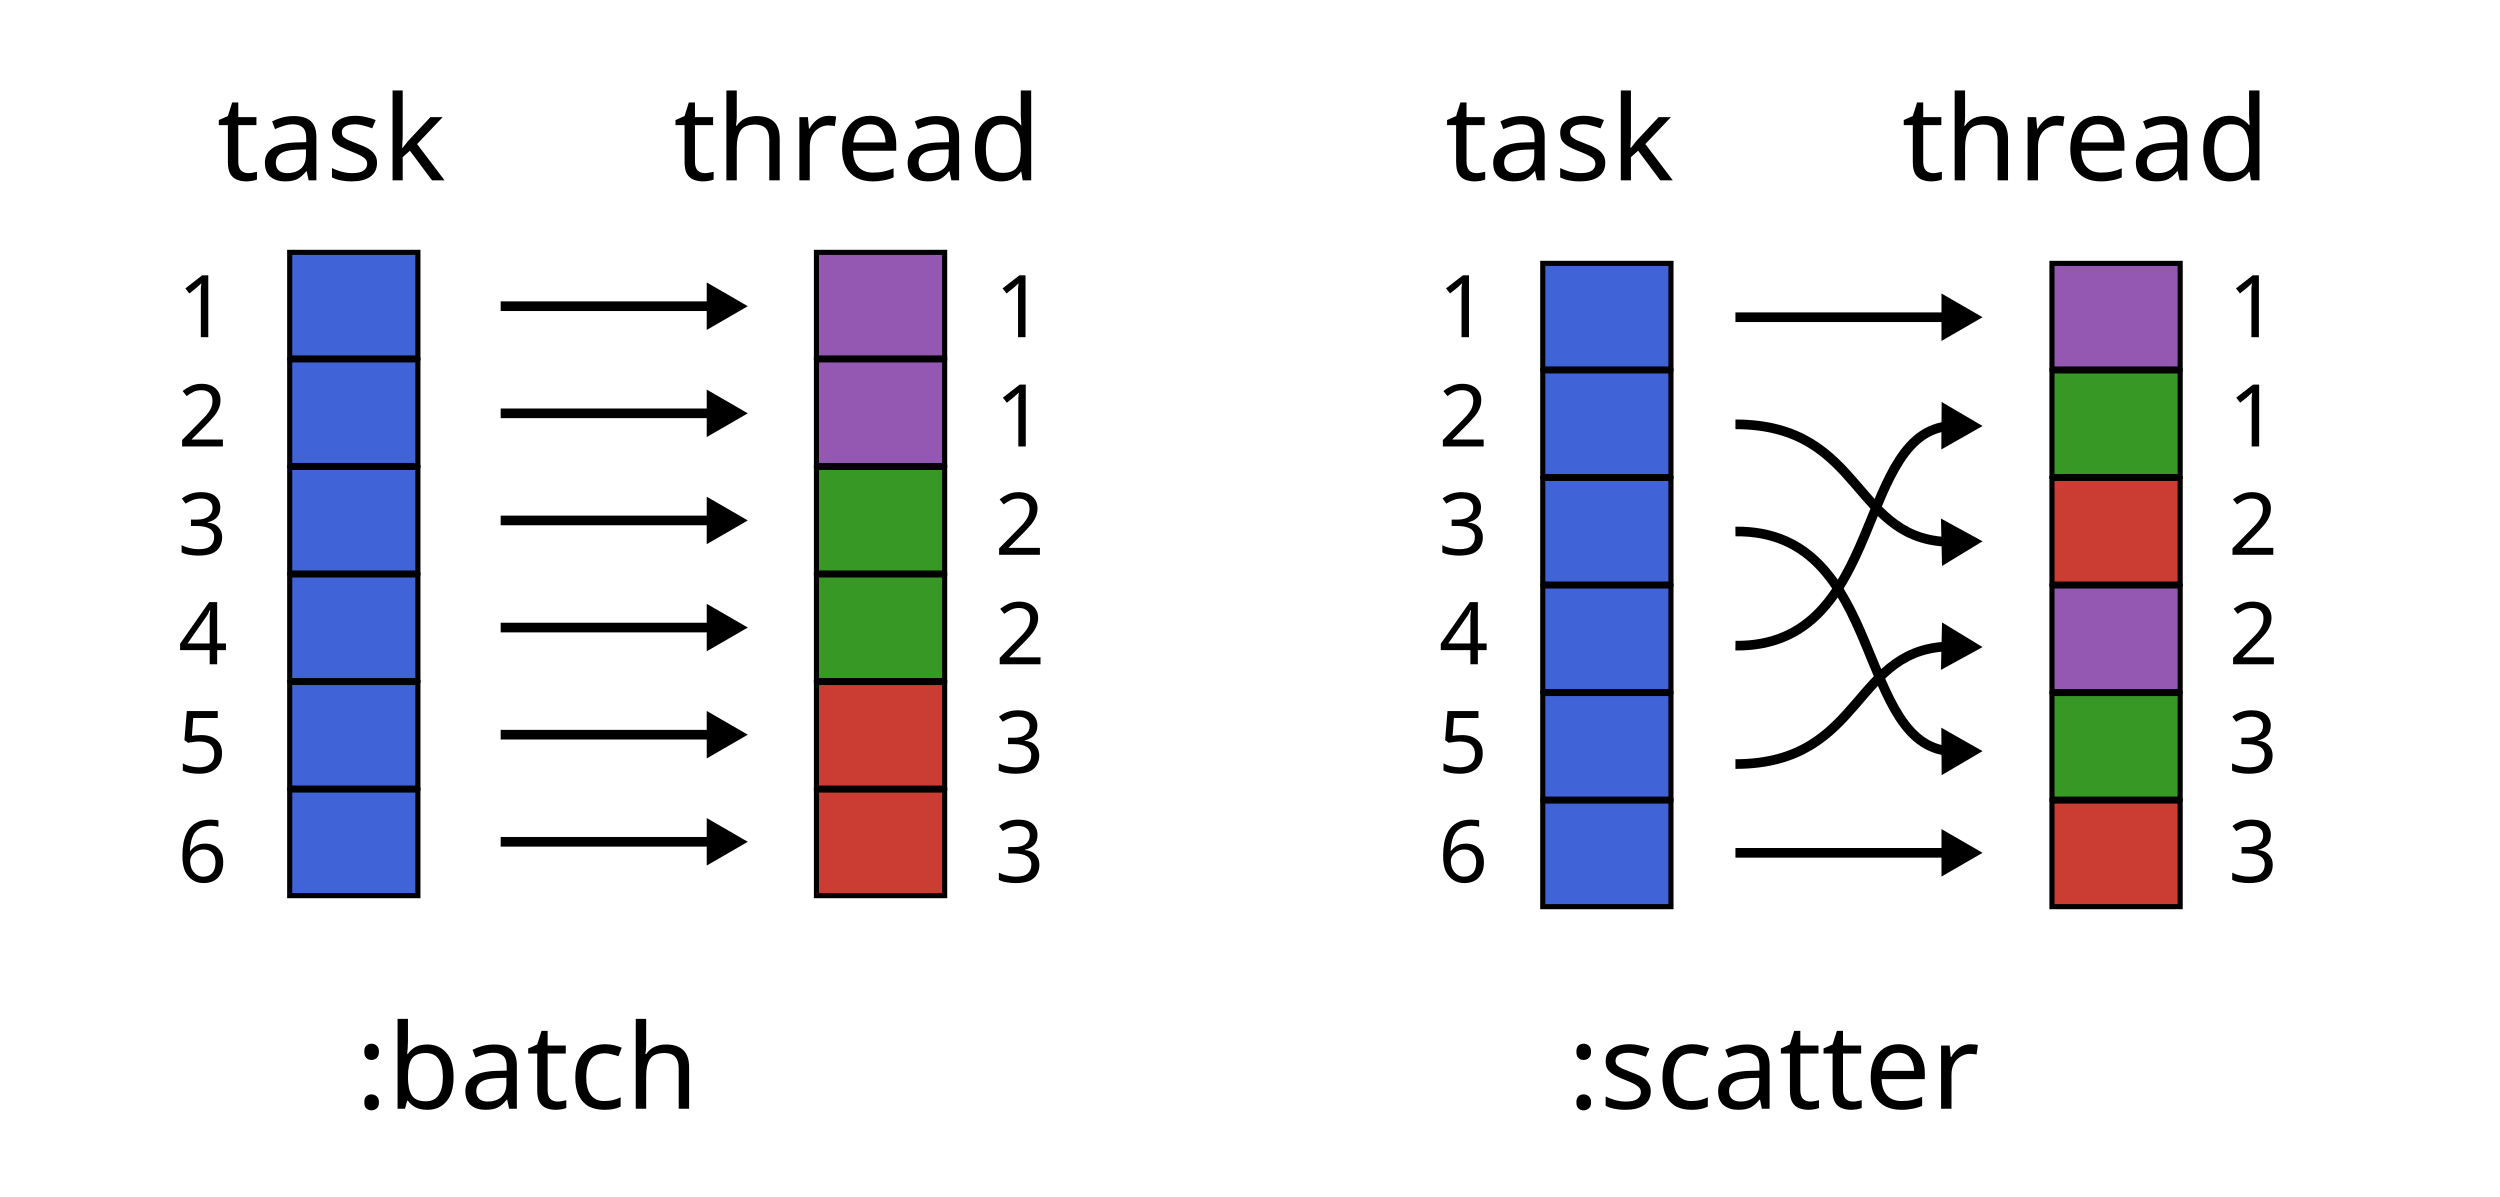
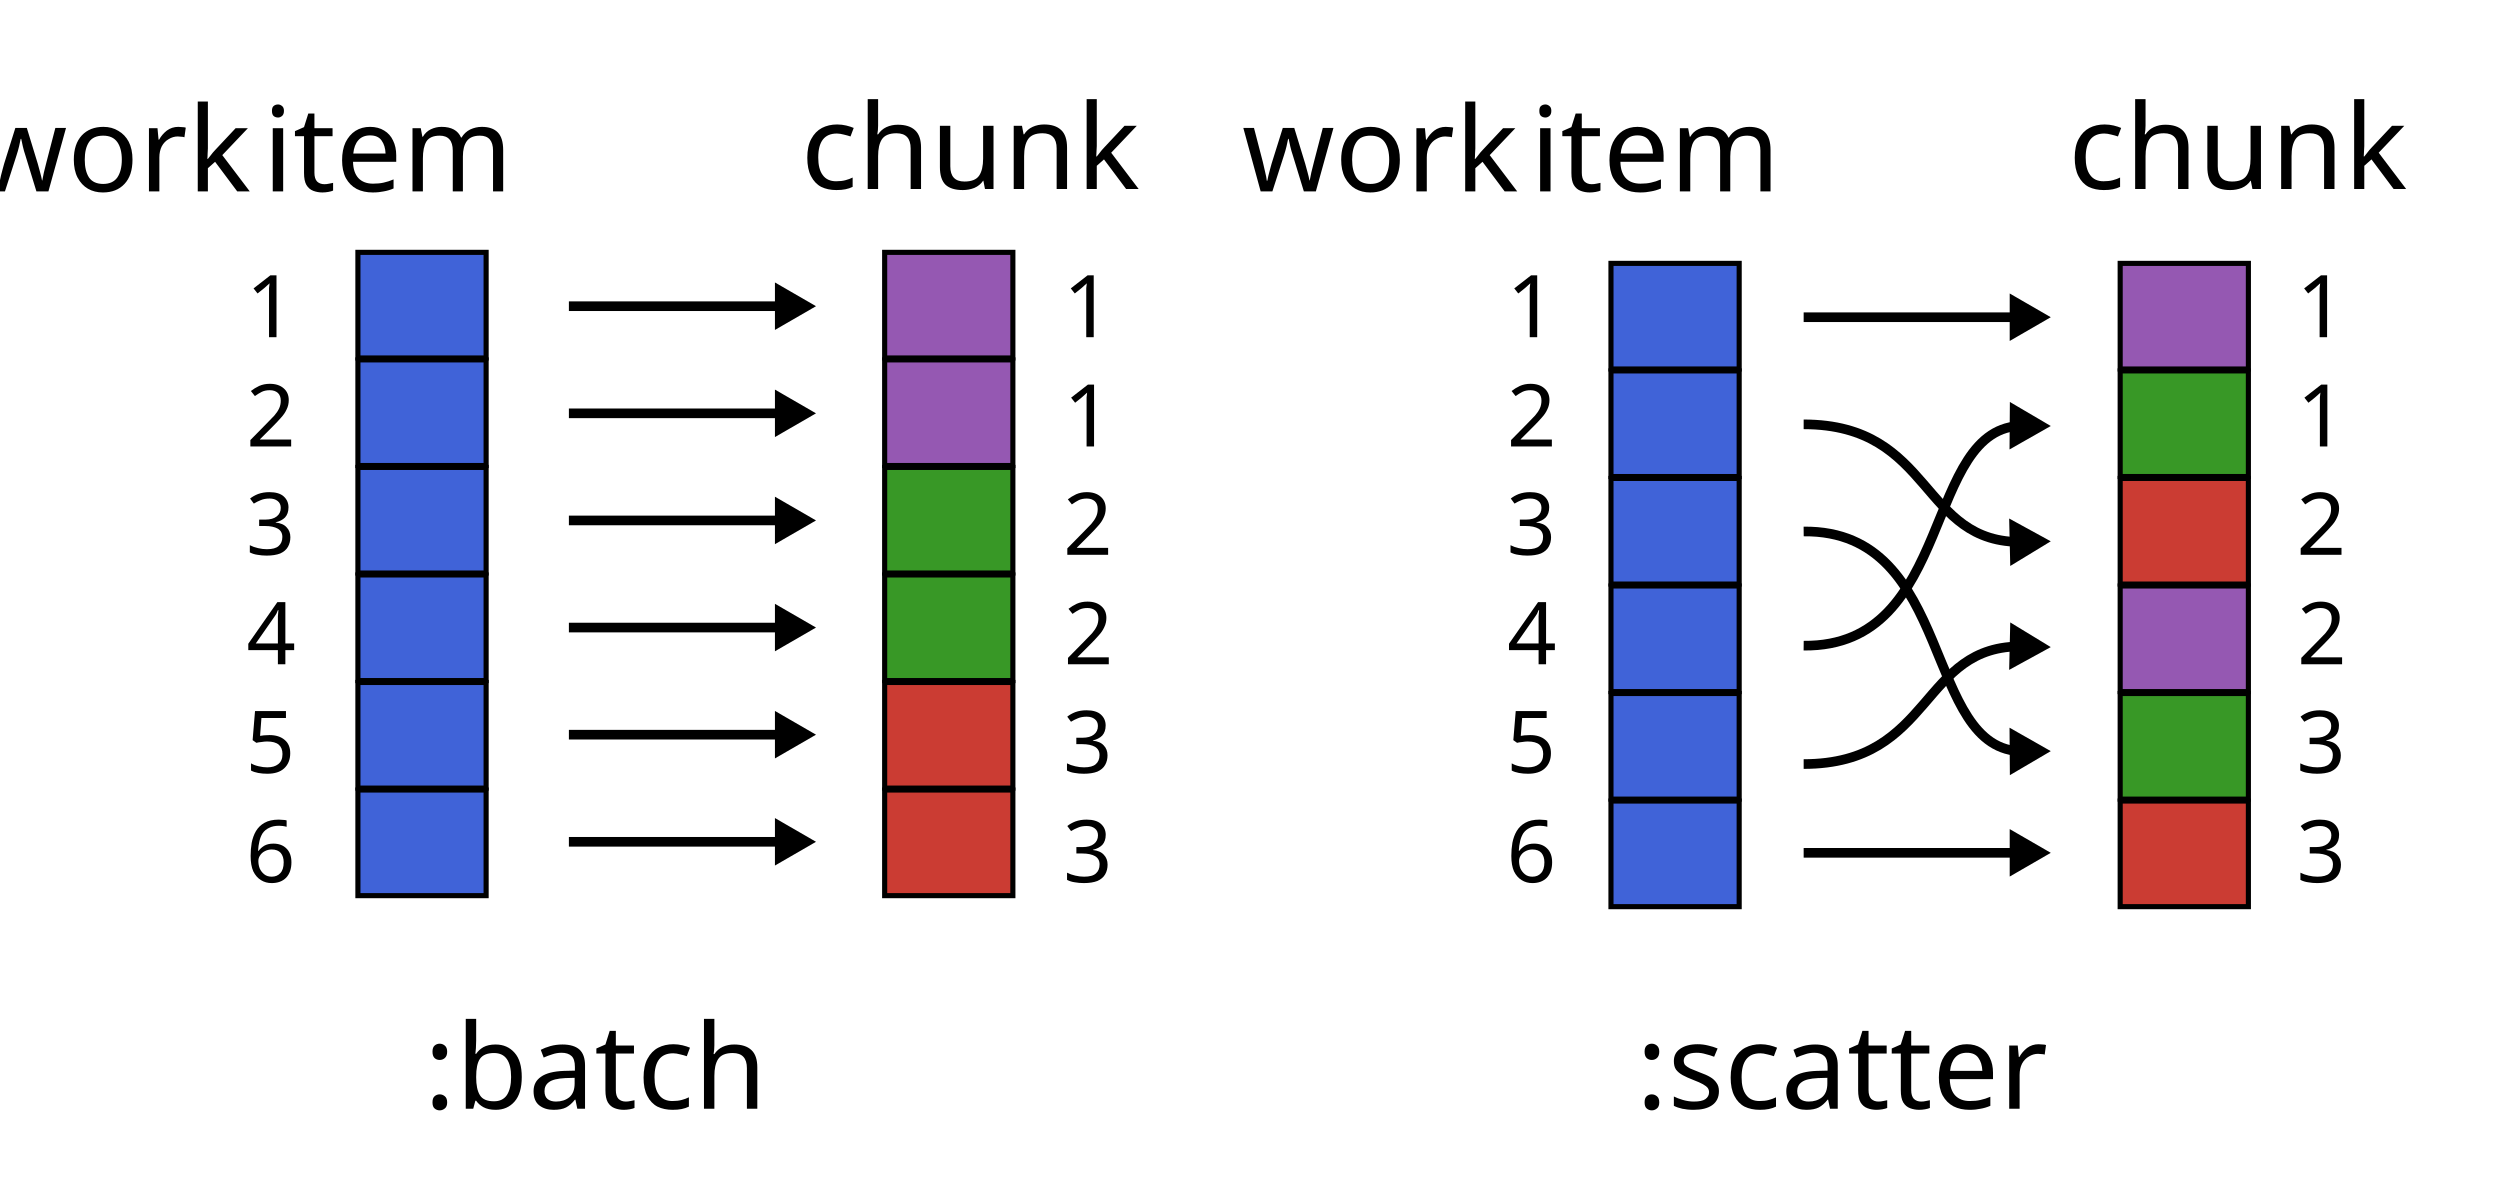
<svg xmlns="http://www.w3.org/2000/svg" width="154.179mm" height="73.814mm" viewBox="0 0 154.179 73.814" version="1.1" id="svg8">
  <defs id="defs2">
    <marker orient="auto" refY="0" refX="0" id="marker4453" style="overflow:visible">
      <path id="path1053" d="m -2.5,-1 c 0,2.76 -2.24,5 -5,5 -2.76,0 -5,-2.24 -5,-5 0,-2.76 2.24,-5 5,-5 2.76,0 5,2.24 5,5 z" style="fill:#399746;fill-opacity:1;fill-rule:evenodd;stroke:#399746;stroke-width:1pt;stroke-opacity:1" transform="matrix(0.4,0,0,0.4,2.96,0.4)" />
    </marker>
    <marker style="overflow:visible" id="marker3734" refX="0" refY="0" orient="auto" viewBox="0 0 4.26 4.924" markerWidth="4.26" markerHeight="4.924" preserveAspectRatio="xMidYMid">
      <path transform="scale(0.4)" style="fill:#000000;fill-opacity:1;fill-rule:evenodd;stroke:#000000;stroke-width:1pt;stroke-opacity:1" d="M 5.77,0 -2.88,5 V -5 Z" id="path3732" />
    </marker>
    <marker orient="auto" refY="0" refX="0" id="Arrow1Send" style="overflow:visible">
      <path id="path1004" d="M 0,0 5,-5 -12.5,0 5,5 Z" style="fill:#000000;fill-opacity:1;fill-rule:evenodd;stroke:#000000;stroke-width:1pt;stroke-opacity:1" transform="matrix(-0.2,0,0,-0.2,-1.2,0)" />
    </marker>
    <marker orient="auto" refY="0" refX="0" id="marker2032" style="overflow:visible" viewBox="0 0 8.887 5.078" markerWidth="8.887" markerHeight="5.078" preserveAspectRatio="xMidYMid">
      <path id="path2030" d="M 0,0 5,-5 -12.5,0 5,5 Z" style="fill:#000000;fill-opacity:1;fill-rule:evenodd;stroke:#000000;stroke-width:1pt;stroke-opacity:1" transform="matrix(-0.4,0,0,-0.4,-4,0)" />
    </marker>
    <marker orient="auto" refY="0" refX="0" id="marker1962" style="overflow:visible">
      <path id="path998" d="M 0,0 5,-5 -12.5,0 5,5 Z" style="fill:#000000;fill-opacity:1;fill-rule:evenodd;stroke:#000000;stroke-width:1pt;stroke-opacity:1" transform="matrix(-0.4,0,0,-0.4,-4,0)" />
    </marker>
    <marker style="overflow:visible" id="marker1725" refX="0" refY="0" orient="auto">
      <path transform="matrix(-1.1,0,0,-1.1,-1.1,0)" d="M 8.719,4.034 -2.207,0.016 8.719,-4.002 c -1.745,2.372 -1.735,5.617 -6e-7,8.035 z" style="fill:#000000;fill-opacity:1;fill-rule:evenodd;stroke:#000000;stroke-width:0.625;stroke-linejoin:round;stroke-opacity:1" id="path1723" />
    </marker>
    <marker orient="auto" refY="0" refX="0" id="Arrow1Mend" style="overflow:visible">
      <path id="path977" d="M 0,0 5,-5 -12.5,0 5,5 Z" style="fill:#1a1a1a;fill-opacity:1;fill-rule:evenodd;stroke:#1a1a1a;stroke-width:1pt;stroke-opacity:1" transform="matrix(-0.4,0,0,-0.4,-4,0)" />
    </marker>
    <marker orient="auto" refY="0" refX="0" id="DotM" style="overflow:visible">
      <path id="path992" d="m -2.5,-1 c 0,2.76 -2.24,5 -5,5 -2.76,0 -5,-2.24 -5,-5 0,-2.76 2.24,-5 5,-5 2.76,0 5,2.24 5,5 z" style="fill:#264653;fill-opacity:1;fill-rule:evenodd;stroke:#264653;stroke-width:1pt;stroke-opacity:1" transform="matrix(0.4,0,0,0.4,2.96,0.4)" />
    </marker>
    <marker style="overflow:visible" id="marker5401" refX="0" refY="0" orient="auto">
      <path transform="scale(-0.6)" d="M 8.719,4.034 -2.207,0.016 8.719,-4.002 c -1.745,2.372 -1.735,5.617 -6e-7,8.035 z" style="fill:#264653;fill-opacity:1;fill-rule:evenodd;stroke:#264653;stroke-width:0.625;stroke-linejoin:round;stroke-opacity:1" id="path5399" />
    </marker>
    <marker style="overflow:visible" id="marker4973" refX="0" refY="0" orient="auto" viewBox="0 0 12.706 9.526" markerWidth="12.706" markerHeight="9.526" preserveAspectRatio="xMidYMid">
      <path transform="matrix(-1.1,0,0,-1.1,-1.1,0)" d="M 8.719,4.034 -2.207,0.016 8.719,-4.002 c -1.745,2.372 -1.735,5.617 -6e-7,8.035 z" style="fill:#000000;fill-opacity:1;fill-rule:evenodd;stroke:#000000;stroke-width:0.625;stroke-linejoin:round;stroke-opacity:1" id="path4971" />
    </marker>
    <marker orient="auto" refY="0" refX="0" id="Arrow1Lend" style="overflow:visible">
      <path id="path4532" d="M 0,0 5,-5 -12.5,0 5,5 Z" style="fill:#000000;fill-opacity:1;fill-rule:evenodd;stroke:#000000;stroke-width:1pt;stroke-opacity:1" transform="matrix(-0.8,0,0,-0.8,-10,0)" />
    </marker>
    <style id="style1344">.cls-1{fill:#1a1a1a}.cls-2{fill:#4d64ae}.cls-3{fill:#ca3c32}.cls-4{fill:#9259a3}.cls-5{fill:#399746}</style>
    <clipPath clipPathUnits="userSpaceOnUse" id="clipPath2138">
      <rect style="fill:none;fill-opacity:0.945;fill-rule:nonzero;stroke:#264653;stroke-width:0.661;stroke-linecap:butt;stroke-linejoin:miter;stroke-miterlimit:4;stroke-dasharray:none;stroke-dashoffset:0;stroke-opacity:0.945;paint-order:markers stroke fill" id="rect2140" width="56.885" height="45.773" x="-505.026" y="-15.879" />
    </clipPath>
    <clipPath clipPathUnits="userSpaceOnUse" id="clipPath940">
      <rect style="fill:none;fill-opacity:1;fill-rule:nonzero;stroke:#fefefe;stroke-width:1.005;stroke-linecap:round;stroke-linejoin:miter;stroke-miterlimit:4;stroke-dasharray:none;stroke-dashoffset:0;stroke-opacity:1;paint-order:markers stroke fill" id="rect942" width="55.834" height="44.616" x="-503.9" y="-15.773" />
    </clipPath>
    <clipPath clipPathUnits="userSpaceOnUse" id="clipPath970">
      <rect style="fill:none;fill-opacity:1;fill-rule:nonzero;stroke:#000000;stroke-width:1.175;stroke-linecap:round;stroke-linejoin:miter;stroke-miterlimit:4;stroke-dasharray:4.699, 1.175;stroke-dashoffset:0;stroke-opacity:1;paint-order:markers stroke fill" id="rect972" width="56.344" height="45.636" x="-504.41" y="-16.028" />
    </clipPath>
  </defs>
  <g id="layer1" transform="translate(461.1104,19.93783)">
    <g id="g5707" transform="matrix(1.05256,0,0,1.05256,35.43992,-8.19574)">
-       <g id="g5603">
-         <g id="g4961" transform="translate(-24.40721,-0.6457572)">
-           <rect style="fill:#cb3c33;fill-opacity:1;stroke:#000000;stroke-width:0.3;stroke-dasharray:none;stroke-opacity:1" id="rect3134" width="7.512" height="6.189" x="-327.119" y="36.424" />
-           <rect style="fill:#389826;fill-opacity:1;stroke:#000000;stroke-width:0.3;stroke-dasharray:none;stroke-opacity:1" id="rect3136" width="7.512" height="6.189" x="-327.119" y="11.222" />
-           <rect style="fill:#cb3c33;fill-opacity:1;stroke:#000000;stroke-width:0.3;stroke-dasharray:none;stroke-opacity:1" id="rect3138" width="7.512" height="6.189" x="-327.119" y="17.523" />
-           <rect style="fill:#389826;fill-opacity:1;stroke:#000000;stroke-width:0.3;stroke-dasharray:none;stroke-opacity:1" id="rect3140" width="7.512" height="6.189" x="-327.119" y="30.124" />
-           <rect style="fill:#9558b2;fill-opacity:1;stroke:#000000;stroke-width:0.3;stroke-dasharray:none;stroke-opacity:1" id="rect3142" width="7.512" height="6.189" x="-327.119" y="4.922" />
-           <rect style="fill:#9558b2;fill-opacity:1;stroke:#000000;stroke-width:0.3;stroke-dasharray:none;stroke-opacity:1" id="rect3144" width="7.512" height="6.189" x="-327.119" y="23.823" />
-         </g>
-         <g id="g4398" transform="translate(72.31823,0.6457577)">
-           <rect style="fill:#4063d8;fill-opacity:1;stroke:#000000;stroke-width:0.3;stroke-dasharray:none;stroke-opacity:1" id="rect4386" width="7.512" height="6.189" x="-453.68" y="35.133" />
-           <rect style="fill:#4063d8;fill-opacity:1;stroke:#000000;stroke-width:0.3;stroke-dasharray:none;stroke-opacity:1" id="rect4388" width="7.512" height="6.189" x="-453.68" y="9.931" />
-           <rect style="fill:#4063d8;fill-opacity:1;stroke:#000000;stroke-width:0.3;stroke-dasharray:none;stroke-opacity:1" id="rect4390" width="7.512" height="6.189" x="-453.68" y="16.231" />
-           <rect style="fill:#4063d8;fill-opacity:1;stroke:#000000;stroke-width:0.3;stroke-dasharray:none;stroke-opacity:1" id="rect4392" width="7.512" height="6.189" x="-453.68" y="28.832" />
-           <rect style="fill:#4063d8;fill-opacity:1;stroke:#000000;stroke-width:0.3;stroke-dasharray:none;stroke-opacity:1" id="rect4394" width="7.512" height="6.189" x="-453.68" y="3.63" />
-           <rect style="fill:#4063d8;fill-opacity:1;stroke:#000000;stroke-width:0.3;stroke-dasharray:none;stroke-opacity:1" id="rect4396" width="7.512" height="6.189" x="-453.68" y="22.532" />
-         </g>
-         <g id="g4370" transform="translate(-1.101055)">
-           <rect style="fill:#4063d8;fill-opacity:1;stroke:#000000;stroke-width:0.3;stroke-dasharray:none;stroke-opacity:1" id="rect4214" width="7.512" height="6.189" x="-453.68" y="35.133" />
-           <rect style="fill:#4063d8;fill-opacity:1;stroke:#000000;stroke-width:0.3;stroke-dasharray:none;stroke-opacity:1" id="rect4216" width="7.512" height="6.189" x="-453.68" y="9.931" />
-           <rect style="fill:#4063d8;fill-opacity:1;stroke:#000000;stroke-width:0.3;stroke-dasharray:none;stroke-opacity:1" id="rect4218" width="7.512" height="6.189" x="-453.68" y="16.231" />
-           <rect style="fill:#4063d8;fill-opacity:1;stroke:#000000;stroke-width:0.3;stroke-dasharray:none;stroke-opacity:1" id="rect4220" width="7.512" height="6.189" x="-453.68" y="28.832" />
-           <rect style="fill:#4063d8;fill-opacity:1;stroke:#000000;stroke-width:0.3;stroke-dasharray:none;stroke-opacity:1" id="rect4222" width="7.512" height="6.189" x="-453.68" y="3.63" />
-           <rect style="fill:#4063d8;fill-opacity:1;stroke:#000000;stroke-width:0.3;stroke-dasharray:none;stroke-opacity:1" id="rect4224" width="7.512" height="6.189" x="-453.68" y="22.532" />
-         </g>
-         <g id="g4969" transform="translate(-0.6416386)">
-           <rect style="fill:#cb3c33;fill-opacity:1;stroke:#000000;stroke-width:0.3;stroke-dasharray:none;stroke-opacity:1" id="rect1964" width="7.512" height="6.189" x="-423.276" y="35.133" />
-           <rect style="fill:#9558b2;fill-opacity:1;stroke:#000000;stroke-width:0.3;stroke-dasharray:none;stroke-opacity:1" id="rect2015" width="7.512" height="6.189" x="-423.276" y="9.931" />
-           <rect style="fill:#389826;fill-opacity:1;stroke:#000000;stroke-width:0.3;stroke-dasharray:none;stroke-opacity:1" id="rect2017" width="7.512" height="6.189" x="-423.276" y="16.231" />
-           <rect style="fill:#cb3c33;fill-opacity:1;stroke:#000000;stroke-width:0.3;stroke-dasharray:none;stroke-opacity:1" id="rect2019" width="7.512" height="6.189" x="-423.276" y="28.832" />
-           <rect style="fill:#9558b2;fill-opacity:1;stroke:#000000;stroke-width:0.3;stroke-dasharray:none;stroke-opacity:1" id="rect2021" width="7.512" height="6.189" x="-423.276" y="3.63" />
-           <rect style="fill:#389826;fill-opacity:1;stroke:#000000;stroke-width:0.3;stroke-dasharray:none;stroke-opacity:1" id="rect2023" width="7.512" height="6.189" x="-423.276" y="22.532" />
-         </g>
-         <g id="g4977" transform="translate(0,-0.3050317)">
-           <path style="fill:none;stroke:#000000;stroke-width:0.565;stroke-linecap:butt;stroke-linejoin:miter;stroke-dasharray:none;stroke-opacity:1;marker-end:url(#marker3734)" d="m -442.419,38.472 h 12.874" id="path4465" />
-           <path style="fill:none;stroke:#000000;stroke-width:0.565;stroke-linecap:butt;stroke-linejoin:miter;stroke-dasharray:none;stroke-opacity:1;marker-end:url(#marker3734)" d="m -442.419,32.196 h 12.874" id="path4919" />
-           <path style="fill:none;stroke:#000000;stroke-width:0.565;stroke-linecap:butt;stroke-linejoin:miter;stroke-dasharray:none;stroke-opacity:1;marker-end:url(#marker3734)" d="m -442.419,25.919 h 12.874" id="path4923" />
-           <path style="fill:none;stroke:#000000;stroke-width:0.565;stroke-linecap:butt;stroke-linejoin:miter;stroke-dasharray:none;stroke-opacity:1;marker-end:url(#marker3734)" d="m -442.419,19.643 h 12.874" id="path4927" />
-           <path style="fill:none;stroke:#000000;stroke-width:0.565;stroke-linecap:butt;stroke-linejoin:miter;stroke-dasharray:none;stroke-opacity:1;marker-end:url(#marker3734)" d="m -442.419,13.367 h 12.874" id="path4931" />
-           <path style="fill:none;stroke:#000000;stroke-width:0.565;stroke-linecap:butt;stroke-linejoin:miter;stroke-dasharray:none;stroke-opacity:1;marker-end:url(#marker3734)" d="m -442.419,7.09 h 12.874" id="path4935" />
-         </g>
-         <path style="fill:none;stroke:#000000;stroke-width:0.565;stroke-linecap:butt;stroke-linejoin:miter;stroke-dasharray:none;stroke-opacity:1;marker-end:url(#marker3734)" d="m -370.072,38.813 h 12.874" id="path4943" />
-         <path style="fill:none;stroke:#000000;stroke-width:0.565;stroke-linecap:butt;stroke-linejoin:miter;stroke-dasharray:none;stroke-opacity:1;marker-end:url(#marker3734)" d="m -370.072,19.984 c 8.91,-0.093 6.948,12.924 12.874,12.882" id="path4949" />
-         <path style="fill:none;stroke:#000000;stroke-width:0.565;stroke-linecap:butt;stroke-linejoin:miter;stroke-dasharray:none;stroke-opacity:1;marker-end:url(#marker3734)" d="m -370.072,13.707 c 7.653,0.006 6.785,7.029 12.874,6.89" id="path4951" />
-         <path style="fill:none;stroke:#000000;stroke-width:0.565;stroke-linecap:butt;stroke-linejoin:miter;stroke-dasharray:none;stroke-opacity:1;marker-end:url(#marker3734)" d="m -370.072,7.431 h 12.874" id="path4953" />
-         <text xml:space="preserve" style="font-style:normal;font-weight:normal;font-size:6.92px;line-height:1.25;font-family:sans-serif;fill:#000000;fill-opacity:1;stroke:none;stroke-width:0.173" x="-459.043" y="-0.592" id="text5064">
-           <tspan id="tspan5062" style="font-style:normal;font-variant:normal;font-weight:normal;font-stretch:normal;font-family:JuliaMono;-inkscape-font-specification:JuliaMono;stroke-width:0.173" x="-459.043" y="-0.592">task</tspan>
-         </text>
-         <text xml:space="preserve" style="font-style:normal;font-weight:normal;font-size:6.92px;line-height:1.25;font-family:sans-serif;fill:#000000;fill-opacity:1;stroke:none;stroke-width:0.173" x="-432.286" y="-0.592" id="text5118">
-           <tspan id="tspan5116" style="font-style:normal;font-variant:normal;font-weight:normal;font-stretch:normal;font-family:JuliaMono;-inkscape-font-specification:JuliaMono;stroke-width:0.173" x="-432.286" y="-0.592">thread</tspan>
-         </text>
-         <text xml:space="preserve" style="font-style:normal;font-weight:normal;font-size:5.072px;line-height:1.25;font-family:sans-serif;fill:#000000;fill-opacity:1;stroke:none;stroke-width:0.127" x="-461.349" y="8.602" id="text5143">
-           <tspan id="tspan5141" style="font-style:normal;font-variant:normal;font-weight:normal;font-stretch:normal;font-family:JuliaMono;-inkscape-font-specification:JuliaMono;stroke-width:0.127" x="-461.349" y="8.602">1</tspan>
-         </text>
-         <text xml:space="preserve" style="font-style:normal;font-weight:normal;font-size:5.072px;line-height:1.25;font-family:sans-serif;fill:#000000;fill-opacity:1;stroke:none;stroke-width:0.127" x="-461.334" y="15.003" id="text5147">
-           <tspan id="tspan5145" style="font-style:normal;font-variant:normal;font-weight:normal;font-stretch:normal;font-family:JuliaMono;-inkscape-font-specification:JuliaMono;stroke-width:0.127" x="-461.334" y="15.003">2</tspan>
-         </text>
-         <text xml:space="preserve" style="font-style:normal;font-weight:normal;font-size:5.072px;line-height:1.25;font-family:sans-serif;fill:#000000;fill-opacity:1;stroke:none;stroke-width:0.127" x="-461.349" y="21.351" id="text5151">
-           <tspan id="tspan5149" style="font-style:normal;font-variant:normal;font-weight:normal;font-stretch:normal;font-family:JuliaMono;-inkscape-font-specification:JuliaMono;stroke-width:0.127" x="-461.349" y="21.351">3</tspan>
-         </text>
-         <text xml:space="preserve" style="font-style:normal;font-weight:normal;font-size:5.072px;line-height:1.25;font-family:sans-serif;fill:#000000;fill-opacity:1;stroke:none;stroke-width:0.127" x="-461.313" y="27.767" id="text5155">
-           <tspan id="tspan5153" style="font-style:normal;font-variant:normal;font-weight:normal;font-stretch:normal;font-family:JuliaMono;-inkscape-font-specification:JuliaMono;stroke-width:0.127" x="-461.313" y="27.767">4</tspan>
-         </text>
-         <text xml:space="preserve" style="font-style:normal;font-weight:normal;font-size:5.072px;line-height:1.25;font-family:sans-serif;fill:#000000;fill-opacity:1;stroke:none;stroke-width:0.127" x="-461.356" y="34.133" id="text5159">
-           <tspan id="tspan5157" style="font-style:normal;font-variant:normal;font-weight:normal;font-stretch:normal;font-family:JuliaMono;-inkscape-font-specification:JuliaMono;stroke-width:0.127" x="-461.356" y="34.133">5</tspan>
-         </text>
-         <text xml:space="preserve" style="font-style:normal;font-weight:normal;font-size:5.072px;line-height:1.25;font-family:sans-serif;fill:#000000;fill-opacity:1;stroke:none;stroke-width:0.127" x="-461.349" y="40.539" id="text5163">
-           <tspan id="tspan5161" style="font-style:normal;font-variant:normal;font-weight:normal;font-stretch:normal;font-family:JuliaMono;-inkscape-font-specification:JuliaMono;stroke-width:0.127" x="-461.349" y="40.539">6</tspan>
-         </text>
-         <text xml:space="preserve" style="font-style:normal;font-weight:normal;font-size:5.072px;line-height:1.25;font-family:sans-serif;fill:#000000;fill-opacity:1;stroke:none;stroke-width:0.127" x="-341.2" y="8.602" id="text5167">
-           <tspan id="tspan5165" style="font-style:normal;font-variant:normal;font-weight:normal;font-stretch:normal;font-family:JuliaMono;-inkscape-font-specification:JuliaMono;stroke-width:0.127" x="-341.2" y="8.602">1</tspan>
-         </text>
-         <text xml:space="preserve" style="font-style:normal;font-weight:normal;font-size:5.072px;line-height:1.25;font-family:sans-serif;fill:#000000;fill-opacity:1;stroke:none;stroke-width:0.127" x="-341.184" y="15.003" id="text5171">
-           <tspan id="tspan5169" style="font-style:normal;font-variant:normal;font-weight:normal;font-stretch:normal;font-family:JuliaMono;-inkscape-font-specification:JuliaMono;stroke-width:0.127" x="-341.184" y="15.003">1</tspan>
-         </text>
-         <text xml:space="preserve" style="font-style:normal;font-weight:normal;font-size:5.072px;line-height:1.25;font-family:sans-serif;fill:#000000;fill-opacity:1;stroke:none;stroke-width:0.127" x="-341.2" y="21.351" id="text5175">
-           <tspan id="tspan5173" style="font-style:normal;font-variant:normal;font-weight:normal;font-stretch:normal;font-family:JuliaMono;-inkscape-font-specification:JuliaMono;stroke-width:0.127" x="-341.2" y="21.351">2</tspan>
-         </text>
-         <text xml:space="preserve" style="font-style:normal;font-weight:normal;font-size:5.072px;line-height:1.25;font-family:sans-serif;fill:#000000;fill-opacity:1;stroke:none;stroke-width:0.127" x="-341.164" y="27.767" id="text5179">
-           <tspan id="tspan5177" style="font-style:normal;font-variant:normal;font-weight:normal;font-stretch:normal;font-family:JuliaMono;-inkscape-font-specification:JuliaMono;stroke-width:0.127" x="-341.164" y="27.767">2</tspan>
-         </text>
-         <text xml:space="preserve" style="font-style:normal;font-weight:normal;font-size:5.072px;line-height:1.25;font-family:sans-serif;fill:#000000;fill-opacity:1;stroke:none;stroke-width:0.127" x="-341.207" y="34.133" id="text5183">
-           <tspan id="tspan5181" style="font-style:normal;font-variant:normal;font-weight:normal;font-stretch:normal;font-family:JuliaMono;-inkscape-font-specification:JuliaMono;stroke-width:0.127" x="-341.207" y="34.133">3</tspan>
-         </text>
-         <text xml:space="preserve" style="font-style:normal;font-weight:normal;font-size:5.072px;line-height:1.25;font-family:sans-serif;fill:#000000;fill-opacity:1;stroke:none;stroke-width:0.127" x="-341.2" y="40.539" id="text5187">
-           <tspan id="tspan5185" style="font-style:normal;font-variant:normal;font-weight:normal;font-stretch:normal;font-family:JuliaMono;-inkscape-font-specification:JuliaMono;stroke-width:0.127" x="-341.2" y="40.539">3</tspan>
-         </text>
-         <text xml:space="preserve" style="font-style:normal;font-weight:normal;font-size:6.92px;line-height:1.25;font-family:sans-serif;fill:#000000;fill-opacity:1;stroke:none;stroke-width:0.173" x="-387.078" y="-0.592" id="text5295">
-           <tspan id="tspan5293" style="font-style:normal;font-variant:normal;font-weight:normal;font-stretch:normal;font-family:JuliaMono;-inkscape-font-specification:JuliaMono;stroke-width:0.173" x="-387.078" y="-0.592">task</tspan>
-         </text>
-         <text xml:space="preserve" style="font-style:normal;font-weight:normal;font-size:6.92px;line-height:1.25;font-family:sans-serif;fill:#000000;fill-opacity:1;stroke:none;stroke-width:0.173" x="-360.321" y="-0.592" id="text5299">
-           <tspan id="tspan5297" style="font-style:normal;font-variant:normal;font-weight:normal;font-stretch:normal;font-family:JuliaMono;-inkscape-font-specification:JuliaMono;stroke-width:0.173" x="-360.321" y="-0.592">thread</tspan>
-         </text>
-         <text xml:space="preserve" style="font-style:normal;font-weight:normal;font-size:5.072px;line-height:1.25;font-family:sans-serif;fill:#000000;fill-opacity:1;stroke:none;stroke-width:0.127" x="-387.481" y="8.602" id="text5303">
-           <tspan id="tspan5301" style="font-style:normal;font-variant:normal;font-weight:normal;font-stretch:normal;font-family:JuliaMono;-inkscape-font-specification:JuliaMono;stroke-width:0.127" x="-387.481" y="8.602">1</tspan>
-         </text>
-         <text xml:space="preserve" style="font-style:normal;font-weight:normal;font-size:5.072px;line-height:1.25;font-family:sans-serif;fill:#000000;fill-opacity:1;stroke:none;stroke-width:0.127" x="-387.466" y="15.003" id="text5307">
-           <tspan id="tspan5305" style="font-style:normal;font-variant:normal;font-weight:normal;font-stretch:normal;font-family:JuliaMono;-inkscape-font-specification:JuliaMono;stroke-width:0.127" x="-387.466" y="15.003">2</tspan>
-         </text>
-         <text xml:space="preserve" style="font-style:normal;font-weight:normal;font-size:5.072px;line-height:1.25;font-family:sans-serif;fill:#000000;fill-opacity:1;stroke:none;stroke-width:0.127" x="-387.481" y="21.351" id="text5311">
-           <tspan id="tspan5309" style="font-style:normal;font-variant:normal;font-weight:normal;font-stretch:normal;font-family:JuliaMono;-inkscape-font-specification:JuliaMono;stroke-width:0.127" x="-387.481" y="21.351">3</tspan>
-         </text>
-         <text xml:space="preserve" style="font-style:normal;font-weight:normal;font-size:5.072px;line-height:1.25;font-family:sans-serif;fill:#000000;fill-opacity:1;stroke:none;stroke-width:0.127" x="-387.446" y="27.767" id="text5315">
-           <tspan id="tspan5313" style="font-style:normal;font-variant:normal;font-weight:normal;font-stretch:normal;font-family:JuliaMono;-inkscape-font-specification:JuliaMono;stroke-width:0.127" x="-387.446" y="27.767">4</tspan>
-         </text>
-         <text xml:space="preserve" style="font-style:normal;font-weight:normal;font-size:5.072px;line-height:1.25;font-family:sans-serif;fill:#000000;fill-opacity:1;stroke:none;stroke-width:0.127" x="-387.489" y="34.133" id="text5319">
-           <tspan id="tspan5317" style="font-style:normal;font-variant:normal;font-weight:normal;font-stretch:normal;font-family:JuliaMono;-inkscape-font-specification:JuliaMono;stroke-width:0.127" x="-387.489" y="34.133">5</tspan>
-         </text>
-         <text xml:space="preserve" style="font-style:normal;font-weight:normal;font-size:5.072px;line-height:1.25;font-family:sans-serif;fill:#000000;fill-opacity:1;stroke:none;stroke-width:0.127" x="-387.481" y="40.539" id="text5323">
-           <tspan id="tspan5321" style="font-style:normal;font-variant:normal;font-weight:normal;font-stretch:normal;font-family:JuliaMono;-inkscape-font-specification:JuliaMono;stroke-width:0.127" x="-387.481" y="40.539">6</tspan>
-         </text>
-         <text xml:space="preserve" style="font-style:normal;font-weight:normal;font-size:5.072px;line-height:1.25;font-family:sans-serif;fill:#000000;fill-opacity:1;stroke:none;stroke-width:0.127" x="-413.463" y="8.602" id="text5327">
-           <tspan id="tspan5325" style="font-style:normal;font-variant:normal;font-weight:normal;font-stretch:normal;font-family:JuliaMono;-inkscape-font-specification:JuliaMono;stroke-width:0.127" x="-413.463" y="8.602">1</tspan>
-         </text>
-         <text xml:space="preserve" style="font-style:normal;font-weight:normal;font-size:5.072px;line-height:1.25;font-family:sans-serif;fill:#000000;fill-opacity:1;stroke:none;stroke-width:0.127" x="-413.448" y="15.003" id="text5331">
-           <tspan id="tspan5329" style="font-style:normal;font-variant:normal;font-weight:normal;font-stretch:normal;font-family:JuliaMono;-inkscape-font-specification:JuliaMono;stroke-width:0.127" x="-413.448" y="15.003">1</tspan>
-         </text>
-         <text xml:space="preserve" style="font-style:normal;font-weight:normal;font-size:5.072px;line-height:1.25;font-family:sans-serif;fill:#000000;fill-opacity:1;stroke:none;stroke-width:0.127" x="-413.463" y="21.351" id="text5335">
-           <tspan id="tspan5333" style="font-style:normal;font-variant:normal;font-weight:normal;font-stretch:normal;font-family:JuliaMono;-inkscape-font-specification:JuliaMono;stroke-width:0.127" x="-413.463" y="21.351">2</tspan>
-         </text>
-         <text xml:space="preserve" style="font-style:normal;font-weight:normal;font-size:5.072px;line-height:1.25;font-family:sans-serif;fill:#000000;fill-opacity:1;stroke:none;stroke-width:0.127" x="-413.428" y="27.767" id="text5339">
-           <tspan id="tspan5337" style="font-style:normal;font-variant:normal;font-weight:normal;font-stretch:normal;font-family:JuliaMono;-inkscape-font-specification:JuliaMono;stroke-width:0.127" x="-413.428" y="27.767">2</tspan>
-         </text>
-         <text xml:space="preserve" style="font-style:normal;font-weight:normal;font-size:5.072px;line-height:1.25;font-family:sans-serif;fill:#000000;fill-opacity:1;stroke:none;stroke-width:0.127" x="-413.471" y="34.133" id="text5343">
-           <tspan id="tspan5341" style="font-style:normal;font-variant:normal;font-weight:normal;font-stretch:normal;font-family:JuliaMono;-inkscape-font-specification:JuliaMono;stroke-width:0.127" x="-413.471" y="34.133">3</tspan>
-         </text>
-         <text xml:space="preserve" style="font-style:normal;font-weight:normal;font-size:5.072px;line-height:1.25;font-family:sans-serif;fill:#000000;fill-opacity:1;stroke:none;stroke-width:0.127" x="-413.463" y="40.539" id="text5347">
-           <tspan id="tspan5345" style="font-style:normal;font-variant:normal;font-weight:normal;font-stretch:normal;font-family:JuliaMono;-inkscape-font-specification:JuliaMono;stroke-width:0.127" x="-413.463" y="40.539">3</tspan>
-         </text>
-         <path style="fill:none;stroke:#000000;stroke-width:0.565;stroke-linecap:butt;stroke-linejoin:miter;stroke-dasharray:none;stroke-opacity:1;marker-end:url(#marker3734)" d="m -370.072,33.612 c 7.653,-0.006 6.785,-7.029 12.874,-6.89" id="path5357" />
-         <path style="fill:none;stroke:#000000;stroke-width:0.565;stroke-linecap:butt;stroke-linejoin:miter;stroke-dasharray:none;stroke-opacity:1;marker-end:url(#marker3734)" d="m -370.072,26.675 c 8.91,0.093 6.948,-12.924 12.874,-12.882" id="path5359" />
-         <text xml:space="preserve" style="font-style:normal;font-weight:normal;font-size:6.92px;line-height:1.25;font-family:sans-serif;fill:#000000;fill-opacity:1;stroke:none;stroke-width:0.173" x="-450.91" y="53.807" id="text5363">
-           <tspan id="tspan5361" style="font-style:normal;font-variant:normal;font-weight:normal;font-stretch:normal;font-family:JuliaMono;-inkscape-font-specification:JuliaMono;stroke-width:0.173" x="-450.91" y="53.807">:batch</tspan>
-         </text>
-         <text xml:space="preserve" style="font-style:normal;font-weight:normal;font-size:6.92px;line-height:1.25;font-family:sans-serif;fill:#000000;fill-opacity:1;stroke:none;stroke-width:0.173" x="-379.891" y="53.807" id="text5500">
-           <tspan id="tspan5498" style="font-style:normal;font-variant:normal;font-weight:normal;font-stretch:normal;font-family:JuliaMono;-inkscape-font-specification:JuliaMono;stroke-width:0.173" x="-379.891" y="53.807">:scatter</tspan>
-         </text>
+       <g id="g4961" transform="translate(-20.41051,-0.6457572)">
+         <rect style="fill:#cb3c33;fill-opacity:1;stroke:#000000;stroke-width:0.3;stroke-dasharray:none;stroke-opacity:1" id="rect3134" width="7.512" height="6.189" x="-327.119" y="36.424" />
+         <rect style="fill:#389826;fill-opacity:1;stroke:#000000;stroke-width:0.3;stroke-dasharray:none;stroke-opacity:1" id="rect3136" width="7.512" height="6.189" x="-327.119" y="11.222" />
+         <rect style="fill:#cb3c33;fill-opacity:1;stroke:#000000;stroke-width:0.3;stroke-dasharray:none;stroke-opacity:1" id="rect3138" width="7.512" height="6.189" x="-327.119" y="17.523" />
+         <rect style="fill:#389826;fill-opacity:1;stroke:#000000;stroke-width:0.3;stroke-dasharray:none;stroke-opacity:1" id="rect3140" width="7.512" height="6.189" x="-327.119" y="30.124" />
+         <rect style="fill:#9558b2;fill-opacity:1;stroke:#000000;stroke-width:0.3;stroke-dasharray:none;stroke-opacity:1" id="rect3142" width="7.512" height="6.189" x="-327.119" y="4.922" />
+         <rect style="fill:#9558b2;fill-opacity:1;stroke:#000000;stroke-width:0.3;stroke-dasharray:none;stroke-opacity:1" id="rect3144" width="7.512" height="6.189" x="-327.119" y="23.823" />
      </g>
+       <g id="g4398" transform="translate(76.31493,0.6457577)">
+         <rect style="fill:#4063d8;fill-opacity:1;stroke:#000000;stroke-width:0.3;stroke-dasharray:none;stroke-opacity:1" id="rect4386" width="7.512" height="6.189" x="-453.68" y="35.133" />
+         <rect style="fill:#4063d8;fill-opacity:1;stroke:#000000;stroke-width:0.3;stroke-dasharray:none;stroke-opacity:1" id="rect4388" width="7.512" height="6.189" x="-453.68" y="9.931" />
+         <rect style="fill:#4063d8;fill-opacity:1;stroke:#000000;stroke-width:0.3;stroke-dasharray:none;stroke-opacity:1" id="rect4390" width="7.512" height="6.189" x="-453.68" y="16.231" />
+         <rect style="fill:#4063d8;fill-opacity:1;stroke:#000000;stroke-width:0.3;stroke-dasharray:none;stroke-opacity:1" id="rect4392" width="7.512" height="6.189" x="-453.68" y="28.832" />
+         <rect style="fill:#4063d8;fill-opacity:1;stroke:#000000;stroke-width:0.3;stroke-dasharray:none;stroke-opacity:1" id="rect4394" width="7.512" height="6.189" x="-453.68" y="3.63" />
+         <rect style="fill:#4063d8;fill-opacity:1;stroke:#000000;stroke-width:0.3;stroke-dasharray:none;stroke-opacity:1" id="rect4396" width="7.512" height="6.189" x="-453.68" y="22.532" />
+       </g>
+       <g id="g4370" transform="translate(2.895651)">
+         <rect style="fill:#4063d8;fill-opacity:1;stroke:#000000;stroke-width:0.3;stroke-dasharray:none;stroke-opacity:1" id="rect4214" width="7.512" height="6.189" x="-453.68" y="35.133" />
+         <rect style="fill:#4063d8;fill-opacity:1;stroke:#000000;stroke-width:0.3;stroke-dasharray:none;stroke-opacity:1" id="rect4216" width="7.512" height="6.189" x="-453.68" y="9.931" />
+         <rect style="fill:#4063d8;fill-opacity:1;stroke:#000000;stroke-width:0.3;stroke-dasharray:none;stroke-opacity:1" id="rect4218" width="7.512" height="6.189" x="-453.68" y="16.231" />
+         <rect style="fill:#4063d8;fill-opacity:1;stroke:#000000;stroke-width:0.3;stroke-dasharray:none;stroke-opacity:1" id="rect4220" width="7.512" height="6.189" x="-453.68" y="28.832" />
+         <rect style="fill:#4063d8;fill-opacity:1;stroke:#000000;stroke-width:0.3;stroke-dasharray:none;stroke-opacity:1" id="rect4222" width="7.512" height="6.189" x="-453.68" y="3.63" />
+         <rect style="fill:#4063d8;fill-opacity:1;stroke:#000000;stroke-width:0.3;stroke-dasharray:none;stroke-opacity:1" id="rect4224" width="7.512" height="6.189" x="-453.68" y="22.532" />
+       </g>
+       <g id="g4969" transform="translate(3.355068)">
+         <rect style="fill:#cb3c33;fill-opacity:1;stroke:#000000;stroke-width:0.3;stroke-dasharray:none;stroke-opacity:1" id="rect1964" width="7.512" height="6.189" x="-423.276" y="35.133" />
+         <rect style="fill:#9558b2;fill-opacity:1;stroke:#000000;stroke-width:0.3;stroke-dasharray:none;stroke-opacity:1" id="rect2015" width="7.512" height="6.189" x="-423.276" y="9.931" />
+         <rect style="fill:#389826;fill-opacity:1;stroke:#000000;stroke-width:0.3;stroke-dasharray:none;stroke-opacity:1" id="rect2017" width="7.512" height="6.189" x="-423.276" y="16.231" />
+         <rect style="fill:#cb3c33;fill-opacity:1;stroke:#000000;stroke-width:0.3;stroke-dasharray:none;stroke-opacity:1" id="rect2019" width="7.512" height="6.189" x="-423.276" y="28.832" />
+         <rect style="fill:#9558b2;fill-opacity:1;stroke:#000000;stroke-width:0.3;stroke-dasharray:none;stroke-opacity:1" id="rect2021" width="7.512" height="6.189" x="-423.276" y="3.63" />
+         <rect style="fill:#389826;fill-opacity:1;stroke:#000000;stroke-width:0.3;stroke-dasharray:none;stroke-opacity:1" id="rect2023" width="7.512" height="6.189" x="-423.276" y="22.532" />
+       </g>
+       <g id="g4977" transform="translate(3.996706,-0.3050317)">
+         <path style="fill:none;stroke:#000000;stroke-width:0.565;stroke-linecap:butt;stroke-linejoin:miter;stroke-dasharray:none;stroke-opacity:1;marker-end:url(#marker3734)" d="m -442.419,38.472 h 12.874" id="path4465" />
+         <path style="fill:none;stroke:#000000;stroke-width:0.565;stroke-linecap:butt;stroke-linejoin:miter;stroke-dasharray:none;stroke-opacity:1;marker-end:url(#marker3734)" d="m -442.419,32.196 h 12.874" id="path4919" />
+         <path style="fill:none;stroke:#000000;stroke-width:0.565;stroke-linecap:butt;stroke-linejoin:miter;stroke-dasharray:none;stroke-opacity:1;marker-end:url(#marker3734)" d="m -442.419,25.919 h 12.874" id="path4923" />
+         <path style="fill:none;stroke:#000000;stroke-width:0.565;stroke-linecap:butt;stroke-linejoin:miter;stroke-dasharray:none;stroke-opacity:1;marker-end:url(#marker3734)" d="m -442.419,19.643 h 12.874" id="path4927" />
+         <path style="fill:none;stroke:#000000;stroke-width:0.565;stroke-linecap:butt;stroke-linejoin:miter;stroke-dasharray:none;stroke-opacity:1;marker-end:url(#marker3734)" d="m -442.419,13.367 h 12.874" id="path4931" />
+         <path style="fill:none;stroke:#000000;stroke-width:0.565;stroke-linecap:butt;stroke-linejoin:miter;stroke-dasharray:none;stroke-opacity:1;marker-end:url(#marker3734)" d="m -442.419,7.09 h 12.874" id="path4935" />
+       </g>
+       <path style="fill:none;stroke:#000000;stroke-width:0.565;stroke-linecap:butt;stroke-linejoin:miter;stroke-dasharray:none;stroke-opacity:1;marker-end:url(#marker3734)" d="m -366.075,38.813 h 12.874" id="path4943" />
+       <path style="fill:none;stroke:#000000;stroke-width:0.565;stroke-linecap:butt;stroke-linejoin:miter;stroke-dasharray:none;stroke-opacity:1;marker-end:url(#marker3734)" d="m -366.075,19.984 c 8.91,-0.093 6.948,12.924 12.874,12.882" id="path4949" />
+       <path style="fill:none;stroke:#000000;stroke-width:0.565;stroke-linecap:butt;stroke-linejoin:miter;stroke-dasharray:none;stroke-opacity:1;marker-end:url(#marker3734)" d="m -366.075,13.707 c 7.653,0.006 6.785,7.029 12.874,6.89" id="path4951" />
+       <path style="fill:none;stroke:#000000;stroke-width:0.565;stroke-linecap:butt;stroke-linejoin:miter;stroke-dasharray:none;stroke-opacity:1;marker-end:url(#marker3734)" d="m -366.075,7.431 h 12.874" id="path4953" />
+       <text xml:space="preserve" style="font-style:normal;font-weight:normal;font-size:6.92px;line-height:1.25;font-family:sans-serif;text-align:center;text-anchor:middle;fill:#000000;fill-opacity:1;stroke:none;stroke-width:0.173" x="-451.182" y="0.058" id="text5064">
+         <tspan style="font-style:normal;font-variant:normal;font-weight:normal;font-stretch:normal;font-family:JuliaMono;-inkscape-font-specification:JuliaMono;text-align:center;text-anchor:middle;stroke-width:0.173" x="-451.182" y="0.058" id="tspan3325">work<tspan style="font-size:2.681px" id="tspan6395"> </tspan>item</tspan>
+       </text>
+       <text xml:space="preserve" style="font-style:normal;font-weight:normal;font-size:6.92px;line-height:1.25;font-family:sans-serif;fill:#000000;fill-opacity:1;stroke:none;stroke-width:0.173" x="-424.827" y="-0.082" id="text5118">
+         <tspan id="tspan5116" style="font-style:normal;font-variant:normal;font-weight:normal;font-stretch:normal;font-family:JuliaMono;-inkscape-font-specification:JuliaMono;stroke-width:0.173" x="-424.827" y="-0.082">chunk</tspan>
+       </text>
+       <text xml:space="preserve" style="font-style:normal;font-weight:normal;font-size:5.072px;line-height:1.25;font-family:sans-serif;fill:#000000;fill-opacity:1;stroke:none;stroke-width:0.127" x="-457.352" y="8.602" id="text5143">
+         <tspan id="tspan5141" style="font-style:normal;font-variant:normal;font-weight:normal;font-stretch:normal;font-family:JuliaMono;-inkscape-font-specification:JuliaMono;stroke-width:0.127" x="-457.352" y="8.602">1</tspan>
+       </text>
+       <text xml:space="preserve" style="font-style:normal;font-weight:normal;font-size:5.072px;line-height:1.25;font-family:sans-serif;fill:#000000;fill-opacity:1;stroke:none;stroke-width:0.127" x="-457.337" y="15.003" id="text5147">
+         <tspan id="tspan5145" style="font-style:normal;font-variant:normal;font-weight:normal;font-stretch:normal;font-family:JuliaMono;-inkscape-font-specification:JuliaMono;stroke-width:0.127" x="-457.337" y="15.003">2</tspan>
+       </text>
+       <text xml:space="preserve" style="font-style:normal;font-weight:normal;font-size:5.072px;line-height:1.25;font-family:sans-serif;fill:#000000;fill-opacity:1;stroke:none;stroke-width:0.127" x="-457.352" y="21.351" id="text5151">
+         <tspan id="tspan5149" style="font-style:normal;font-variant:normal;font-weight:normal;font-stretch:normal;font-family:JuliaMono;-inkscape-font-specification:JuliaMono;stroke-width:0.127" x="-457.352" y="21.351">3</tspan>
+       </text>
+       <text xml:space="preserve" style="font-style:normal;font-weight:normal;font-size:5.072px;line-height:1.25;font-family:sans-serif;fill:#000000;fill-opacity:1;stroke:none;stroke-width:0.127" x="-457.317" y="27.767" id="text5155">
+         <tspan id="tspan5153" style="font-style:normal;font-variant:normal;font-weight:normal;font-stretch:normal;font-family:JuliaMono;-inkscape-font-specification:JuliaMono;stroke-width:0.127" x="-457.317" y="27.767">4</tspan>
+       </text>
+       <text xml:space="preserve" style="font-style:normal;font-weight:normal;font-size:5.072px;line-height:1.25;font-family:sans-serif;fill:#000000;fill-opacity:1;stroke:none;stroke-width:0.127" x="-457.36" y="34.133" id="text5159">
+         <tspan id="tspan5157" style="font-style:normal;font-variant:normal;font-weight:normal;font-stretch:normal;font-family:JuliaMono;-inkscape-font-specification:JuliaMono;stroke-width:0.127" x="-457.36" y="34.133">5</tspan>
+       </text>
+       <text xml:space="preserve" style="font-style:normal;font-weight:normal;font-size:5.072px;line-height:1.25;font-family:sans-serif;fill:#000000;fill-opacity:1;stroke:none;stroke-width:0.127" x="-457.352" y="40.539" id="text5163">
+         <tspan id="tspan5161" style="font-style:normal;font-variant:normal;font-weight:normal;font-stretch:normal;font-family:JuliaMono;-inkscape-font-specification:JuliaMono;stroke-width:0.127" x="-457.352" y="40.539">6</tspan>
+       </text>
+       <text xml:space="preserve" style="font-style:normal;font-weight:normal;font-size:5.072px;line-height:1.25;font-family:sans-serif;fill:#000000;fill-opacity:1;stroke:none;stroke-width:0.127" x="-337.203" y="8.602" id="text5167">
+         <tspan id="tspan5165" style="font-style:normal;font-variant:normal;font-weight:normal;font-stretch:normal;font-family:JuliaMono;-inkscape-font-specification:JuliaMono;stroke-width:0.127" x="-337.203" y="8.602">1</tspan>
+       </text>
+       <text xml:space="preserve" style="font-style:normal;font-weight:normal;font-size:5.072px;line-height:1.25;font-family:sans-serif;fill:#000000;fill-opacity:1;stroke:none;stroke-width:0.127" x="-337.188" y="15.003" id="text5171">
+         <tspan id="tspan5169" style="font-style:normal;font-variant:normal;font-weight:normal;font-stretch:normal;font-family:JuliaMono;-inkscape-font-specification:JuliaMono;stroke-width:0.127" x="-337.188" y="15.003">1</tspan>
+       </text>
+       <text xml:space="preserve" style="font-style:normal;font-weight:normal;font-size:5.072px;line-height:1.25;font-family:sans-serif;fill:#000000;fill-opacity:1;stroke:none;stroke-width:0.127" x="-337.203" y="21.351" id="text5175">
+         <tspan id="tspan5173" style="font-style:normal;font-variant:normal;font-weight:normal;font-stretch:normal;font-family:JuliaMono;-inkscape-font-specification:JuliaMono;stroke-width:0.127" x="-337.203" y="21.351">2</tspan>
+       </text>
+       <text xml:space="preserve" style="font-style:normal;font-weight:normal;font-size:5.072px;line-height:1.25;font-family:sans-serif;fill:#000000;fill-opacity:1;stroke:none;stroke-width:0.127" x="-337.167" y="27.767" id="text5179">
+         <tspan id="tspan5177" style="font-style:normal;font-variant:normal;font-weight:normal;font-stretch:normal;font-family:JuliaMono;-inkscape-font-specification:JuliaMono;stroke-width:0.127" x="-337.167" y="27.767">2</tspan>
+       </text>
+       <text xml:space="preserve" style="font-style:normal;font-weight:normal;font-size:5.072px;line-height:1.25;font-family:sans-serif;fill:#000000;fill-opacity:1;stroke:none;stroke-width:0.127" x="-337.211" y="34.133" id="text5183">
+         <tspan id="tspan5181" style="font-style:normal;font-variant:normal;font-weight:normal;font-stretch:normal;font-family:JuliaMono;-inkscape-font-specification:JuliaMono;stroke-width:0.127" x="-337.211" y="34.133">3</tspan>
+       </text>
+       <text xml:space="preserve" style="font-style:normal;font-weight:normal;font-size:5.072px;line-height:1.25;font-family:sans-serif;fill:#000000;fill-opacity:1;stroke:none;stroke-width:0.127" x="-337.203" y="40.539" id="text5187">
+         <tspan id="tspan5185" style="font-style:normal;font-variant:normal;font-weight:normal;font-stretch:normal;font-family:JuliaMono;-inkscape-font-specification:JuliaMono;stroke-width:0.127" x="-337.203" y="40.539">3</tspan>
+       </text>
+       <text xml:space="preserve" style="font-style:normal;font-weight:normal;font-size:5.072px;line-height:1.25;font-family:sans-serif;fill:#000000;fill-opacity:1;stroke:none;stroke-width:0.127" x="-383.485" y="8.602" id="text5303">
+         <tspan id="tspan5301" style="font-style:normal;font-variant:normal;font-weight:normal;font-stretch:normal;font-family:JuliaMono;-inkscape-font-specification:JuliaMono;stroke-width:0.127" x="-383.485" y="8.602">1</tspan>
+       </text>
+       <text xml:space="preserve" style="font-style:normal;font-weight:normal;font-size:5.072px;line-height:1.25;font-family:sans-serif;fill:#000000;fill-opacity:1;stroke:none;stroke-width:0.127" x="-383.469" y="15.003" id="text5307">
+         <tspan id="tspan5305" style="font-style:normal;font-variant:normal;font-weight:normal;font-stretch:normal;font-family:JuliaMono;-inkscape-font-specification:JuliaMono;stroke-width:0.127" x="-383.469" y="15.003">2</tspan>
+       </text>
+       <text xml:space="preserve" style="font-style:normal;font-weight:normal;font-size:5.072px;line-height:1.25;font-family:sans-serif;fill:#000000;fill-opacity:1;stroke:none;stroke-width:0.127" x="-383.485" y="21.351" id="text5311">
+         <tspan id="tspan5309" style="font-style:normal;font-variant:normal;font-weight:normal;font-stretch:normal;font-family:JuliaMono;-inkscape-font-specification:JuliaMono;stroke-width:0.127" x="-383.485" y="21.351">3</tspan>
+       </text>
+       <text xml:space="preserve" style="font-style:normal;font-weight:normal;font-size:5.072px;line-height:1.25;font-family:sans-serif;fill:#000000;fill-opacity:1;stroke:none;stroke-width:0.127" x="-383.449" y="27.767" id="text5315">
+         <tspan id="tspan5313" style="font-style:normal;font-variant:normal;font-weight:normal;font-stretch:normal;font-family:JuliaMono;-inkscape-font-specification:JuliaMono;stroke-width:0.127" x="-383.449" y="27.767">4</tspan>
+       </text>
+       <text xml:space="preserve" style="font-style:normal;font-weight:normal;font-size:5.072px;line-height:1.25;font-family:sans-serif;fill:#000000;fill-opacity:1;stroke:none;stroke-width:0.127" x="-383.492" y="34.133" id="text5319">
+         <tspan id="tspan5317" style="font-style:normal;font-variant:normal;font-weight:normal;font-stretch:normal;font-family:JuliaMono;-inkscape-font-specification:JuliaMono;stroke-width:0.127" x="-383.492" y="34.133">5</tspan>
+       </text>
+       <text xml:space="preserve" style="font-style:normal;font-weight:normal;font-size:5.072px;line-height:1.25;font-family:sans-serif;fill:#000000;fill-opacity:1;stroke:none;stroke-width:0.127" x="-383.485" y="40.539" id="text5323">
+         <tspan id="tspan5321" style="font-style:normal;font-variant:normal;font-weight:normal;font-stretch:normal;font-family:JuliaMono;-inkscape-font-specification:JuliaMono;stroke-width:0.127" x="-383.485" y="40.539">6</tspan>
+       </text>
+       <text xml:space="preserve" style="font-style:normal;font-weight:normal;font-size:5.072px;line-height:1.25;font-family:sans-serif;fill:#000000;fill-opacity:1;stroke:none;stroke-width:0.127" x="-409.467" y="8.602" id="text5327">
+         <tspan id="tspan5325" style="font-style:normal;font-variant:normal;font-weight:normal;font-stretch:normal;font-family:JuliaMono;-inkscape-font-specification:JuliaMono;stroke-width:0.127" x="-409.467" y="8.602">1</tspan>
+       </text>
+       <text xml:space="preserve" style="font-style:normal;font-weight:normal;font-size:5.072px;line-height:1.25;font-family:sans-serif;fill:#000000;fill-opacity:1;stroke:none;stroke-width:0.127" x="-409.451" y="15.003" id="text5331">
+         <tspan id="tspan5329" style="font-style:normal;font-variant:normal;font-weight:normal;font-stretch:normal;font-family:JuliaMono;-inkscape-font-specification:JuliaMono;stroke-width:0.127" x="-409.451" y="15.003">1</tspan>
+       </text>
+       <text xml:space="preserve" style="font-style:normal;font-weight:normal;font-size:5.072px;line-height:1.25;font-family:sans-serif;fill:#000000;fill-opacity:1;stroke:none;stroke-width:0.127" x="-409.467" y="21.351" id="text5335">
+         <tspan id="tspan5333" style="font-style:normal;font-variant:normal;font-weight:normal;font-stretch:normal;font-family:JuliaMono;-inkscape-font-specification:JuliaMono;stroke-width:0.127" x="-409.467" y="21.351">2</tspan>
+       </text>
+       <text xml:space="preserve" style="font-style:normal;font-weight:normal;font-size:5.072px;line-height:1.25;font-family:sans-serif;fill:#000000;fill-opacity:1;stroke:none;stroke-width:0.127" x="-409.431" y="27.767" id="text5339">
+         <tspan id="tspan5337" style="font-style:normal;font-variant:normal;font-weight:normal;font-stretch:normal;font-family:JuliaMono;-inkscape-font-specification:JuliaMono;stroke-width:0.127" x="-409.431" y="27.767">2</tspan>
+       </text>
+       <text xml:space="preserve" style="font-style:normal;font-weight:normal;font-size:5.072px;line-height:1.25;font-family:sans-serif;fill:#000000;fill-opacity:1;stroke:none;stroke-width:0.127" x="-409.474" y="34.133" id="text5343">
+         <tspan id="tspan5341" style="font-style:normal;font-variant:normal;font-weight:normal;font-stretch:normal;font-family:JuliaMono;-inkscape-font-specification:JuliaMono;stroke-width:0.127" x="-409.474" y="34.133">3</tspan>
+       </text>
+       <text xml:space="preserve" style="font-style:normal;font-weight:normal;font-size:5.072px;line-height:1.25;font-family:sans-serif;fill:#000000;fill-opacity:1;stroke:none;stroke-width:0.127" x="-409.467" y="40.539" id="text5347">
+         <tspan id="tspan5345" style="font-style:normal;font-variant:normal;font-weight:normal;font-stretch:normal;font-family:JuliaMono;-inkscape-font-specification:JuliaMono;stroke-width:0.127" x="-409.467" y="40.539">3</tspan>
+       </text>
+       <path style="fill:none;stroke:#000000;stroke-width:0.565;stroke-linecap:butt;stroke-linejoin:miter;stroke-dasharray:none;stroke-opacity:1;marker-end:url(#marker3734)" d="m -366.075,33.612 c 7.653,-0.006 6.785,-7.029 12.874,-6.89" id="path5357" />
+       <path style="fill:none;stroke:#000000;stroke-width:0.565;stroke-linecap:butt;stroke-linejoin:miter;stroke-dasharray:none;stroke-opacity:1;marker-end:url(#marker3734)" d="m -366.075,26.675 c 8.91,0.093 6.948,-12.924 12.874,-12.882" id="path5359" />
+       <text xml:space="preserve" style="font-style:normal;font-weight:normal;font-size:6.92px;line-height:1.25;font-family:sans-serif;fill:#000000;fill-opacity:1;stroke:none;stroke-width:0.173" x="-446.913" y="53.807" id="text5363">
+         <tspan id="tspan5361" style="font-style:normal;font-variant:normal;font-weight:normal;font-stretch:normal;font-family:JuliaMono;-inkscape-font-specification:JuliaMono;stroke-width:0.173" x="-446.913" y="53.807">:batch</tspan>
+       </text>
+       <text xml:space="preserve" style="font-style:normal;font-weight:normal;font-size:6.92px;line-height:1.25;font-family:sans-serif;fill:#000000;fill-opacity:1;stroke:none;stroke-width:0.173" x="-375.894" y="53.807" id="text5500">
+         <tspan id="tspan5498" style="font-style:normal;font-variant:normal;font-weight:normal;font-stretch:normal;font-family:JuliaMono;-inkscape-font-specification:JuliaMono;stroke-width:0.173" x="-375.894" y="53.807">:scatter</tspan>
+       </text>
+       <text xml:space="preserve" style="font-style:normal;font-weight:normal;font-size:6.92px;line-height:1.25;font-family:sans-serif;text-align:center;text-anchor:middle;fill:#000000;fill-opacity:1;stroke:none;stroke-width:0.173" x="-376.922" y="0.058" id="text7389">
+         <tspan style="font-style:normal;font-variant:normal;font-weight:normal;font-stretch:normal;font-family:JuliaMono;-inkscape-font-specification:JuliaMono;text-align:center;text-anchor:middle;stroke-width:0.173" x="-376.922" y="0.058" id="tspan7387">work<tspan style="font-size:2.681px" id="tspan7385"> </tspan>item</tspan>
+       </text>
+       <text xml:space="preserve" style="font-style:normal;font-weight:normal;font-size:6.92px;line-height:1.25;font-family:sans-serif;fill:#000000;fill-opacity:1;stroke:none;stroke-width:0.173" x="-350.567" y="-0.082" id="text7393">
+         <tspan id="tspan7391" style="font-style:normal;font-variant:normal;font-weight:normal;font-stretch:normal;font-family:JuliaMono;-inkscape-font-specification:JuliaMono;stroke-width:0.173" x="-350.567" y="-0.082">chunk</tspan>
+       </text>
    </g>
  </g>
</svg>
